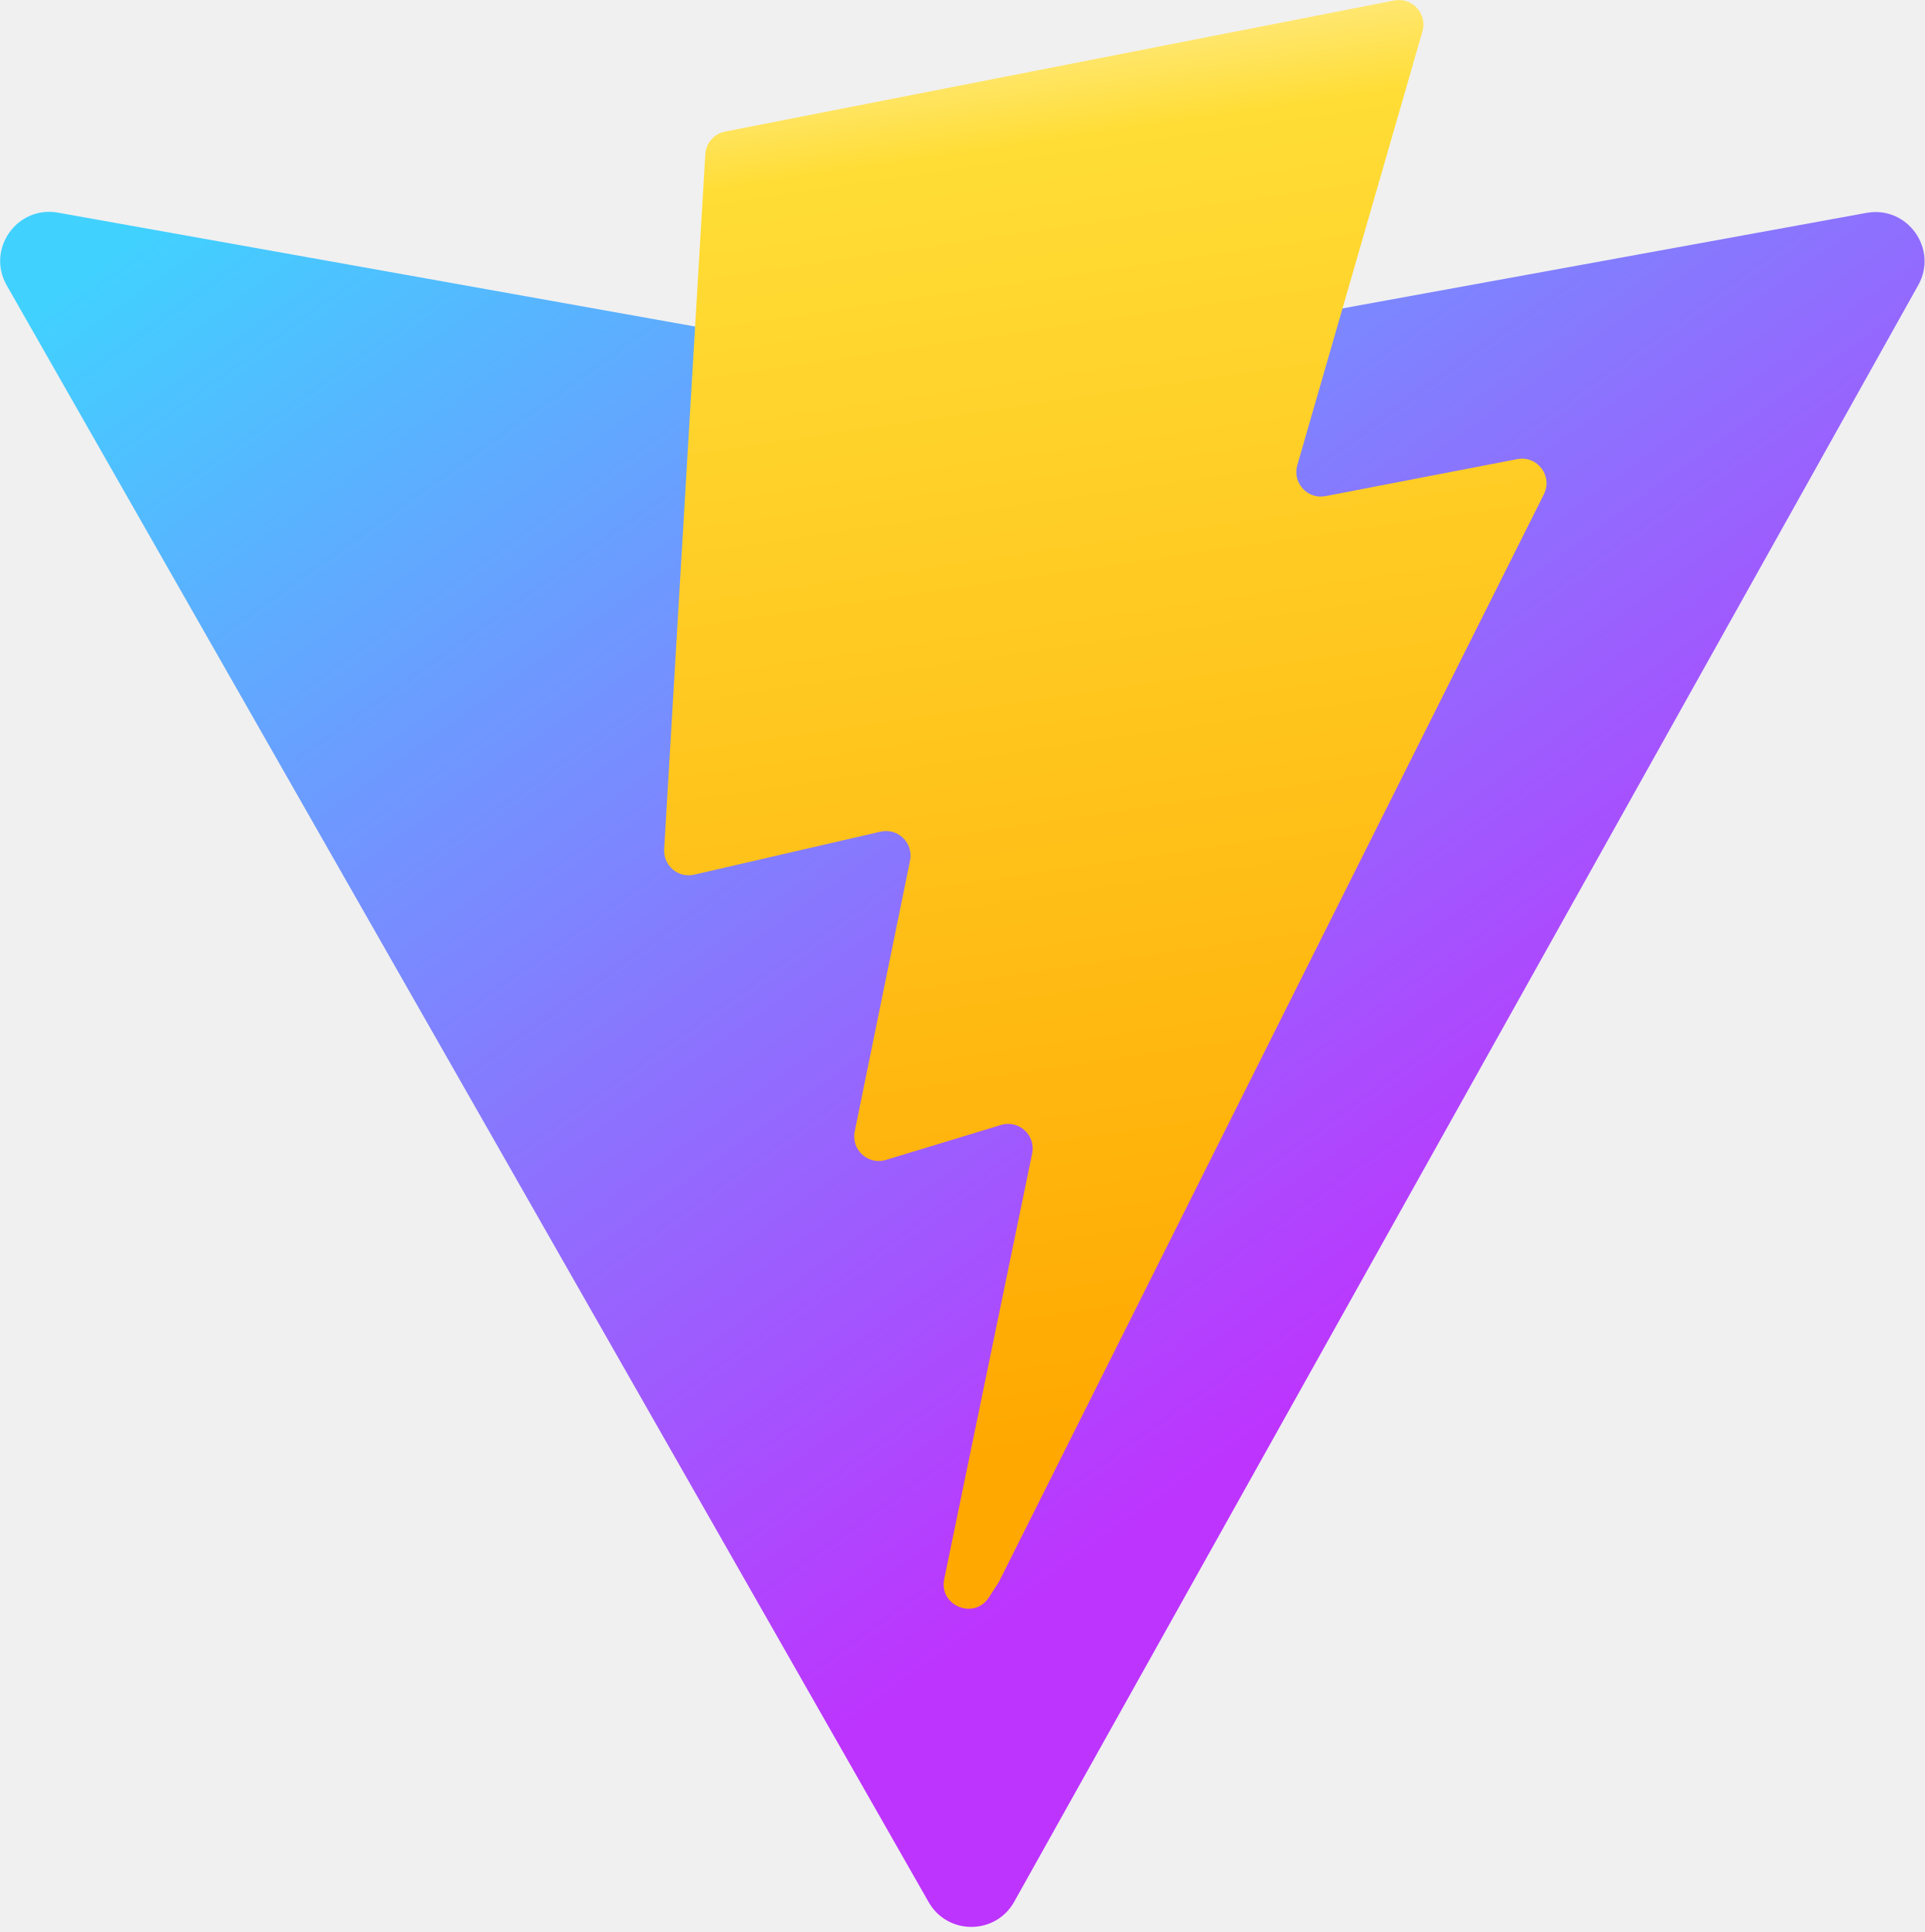
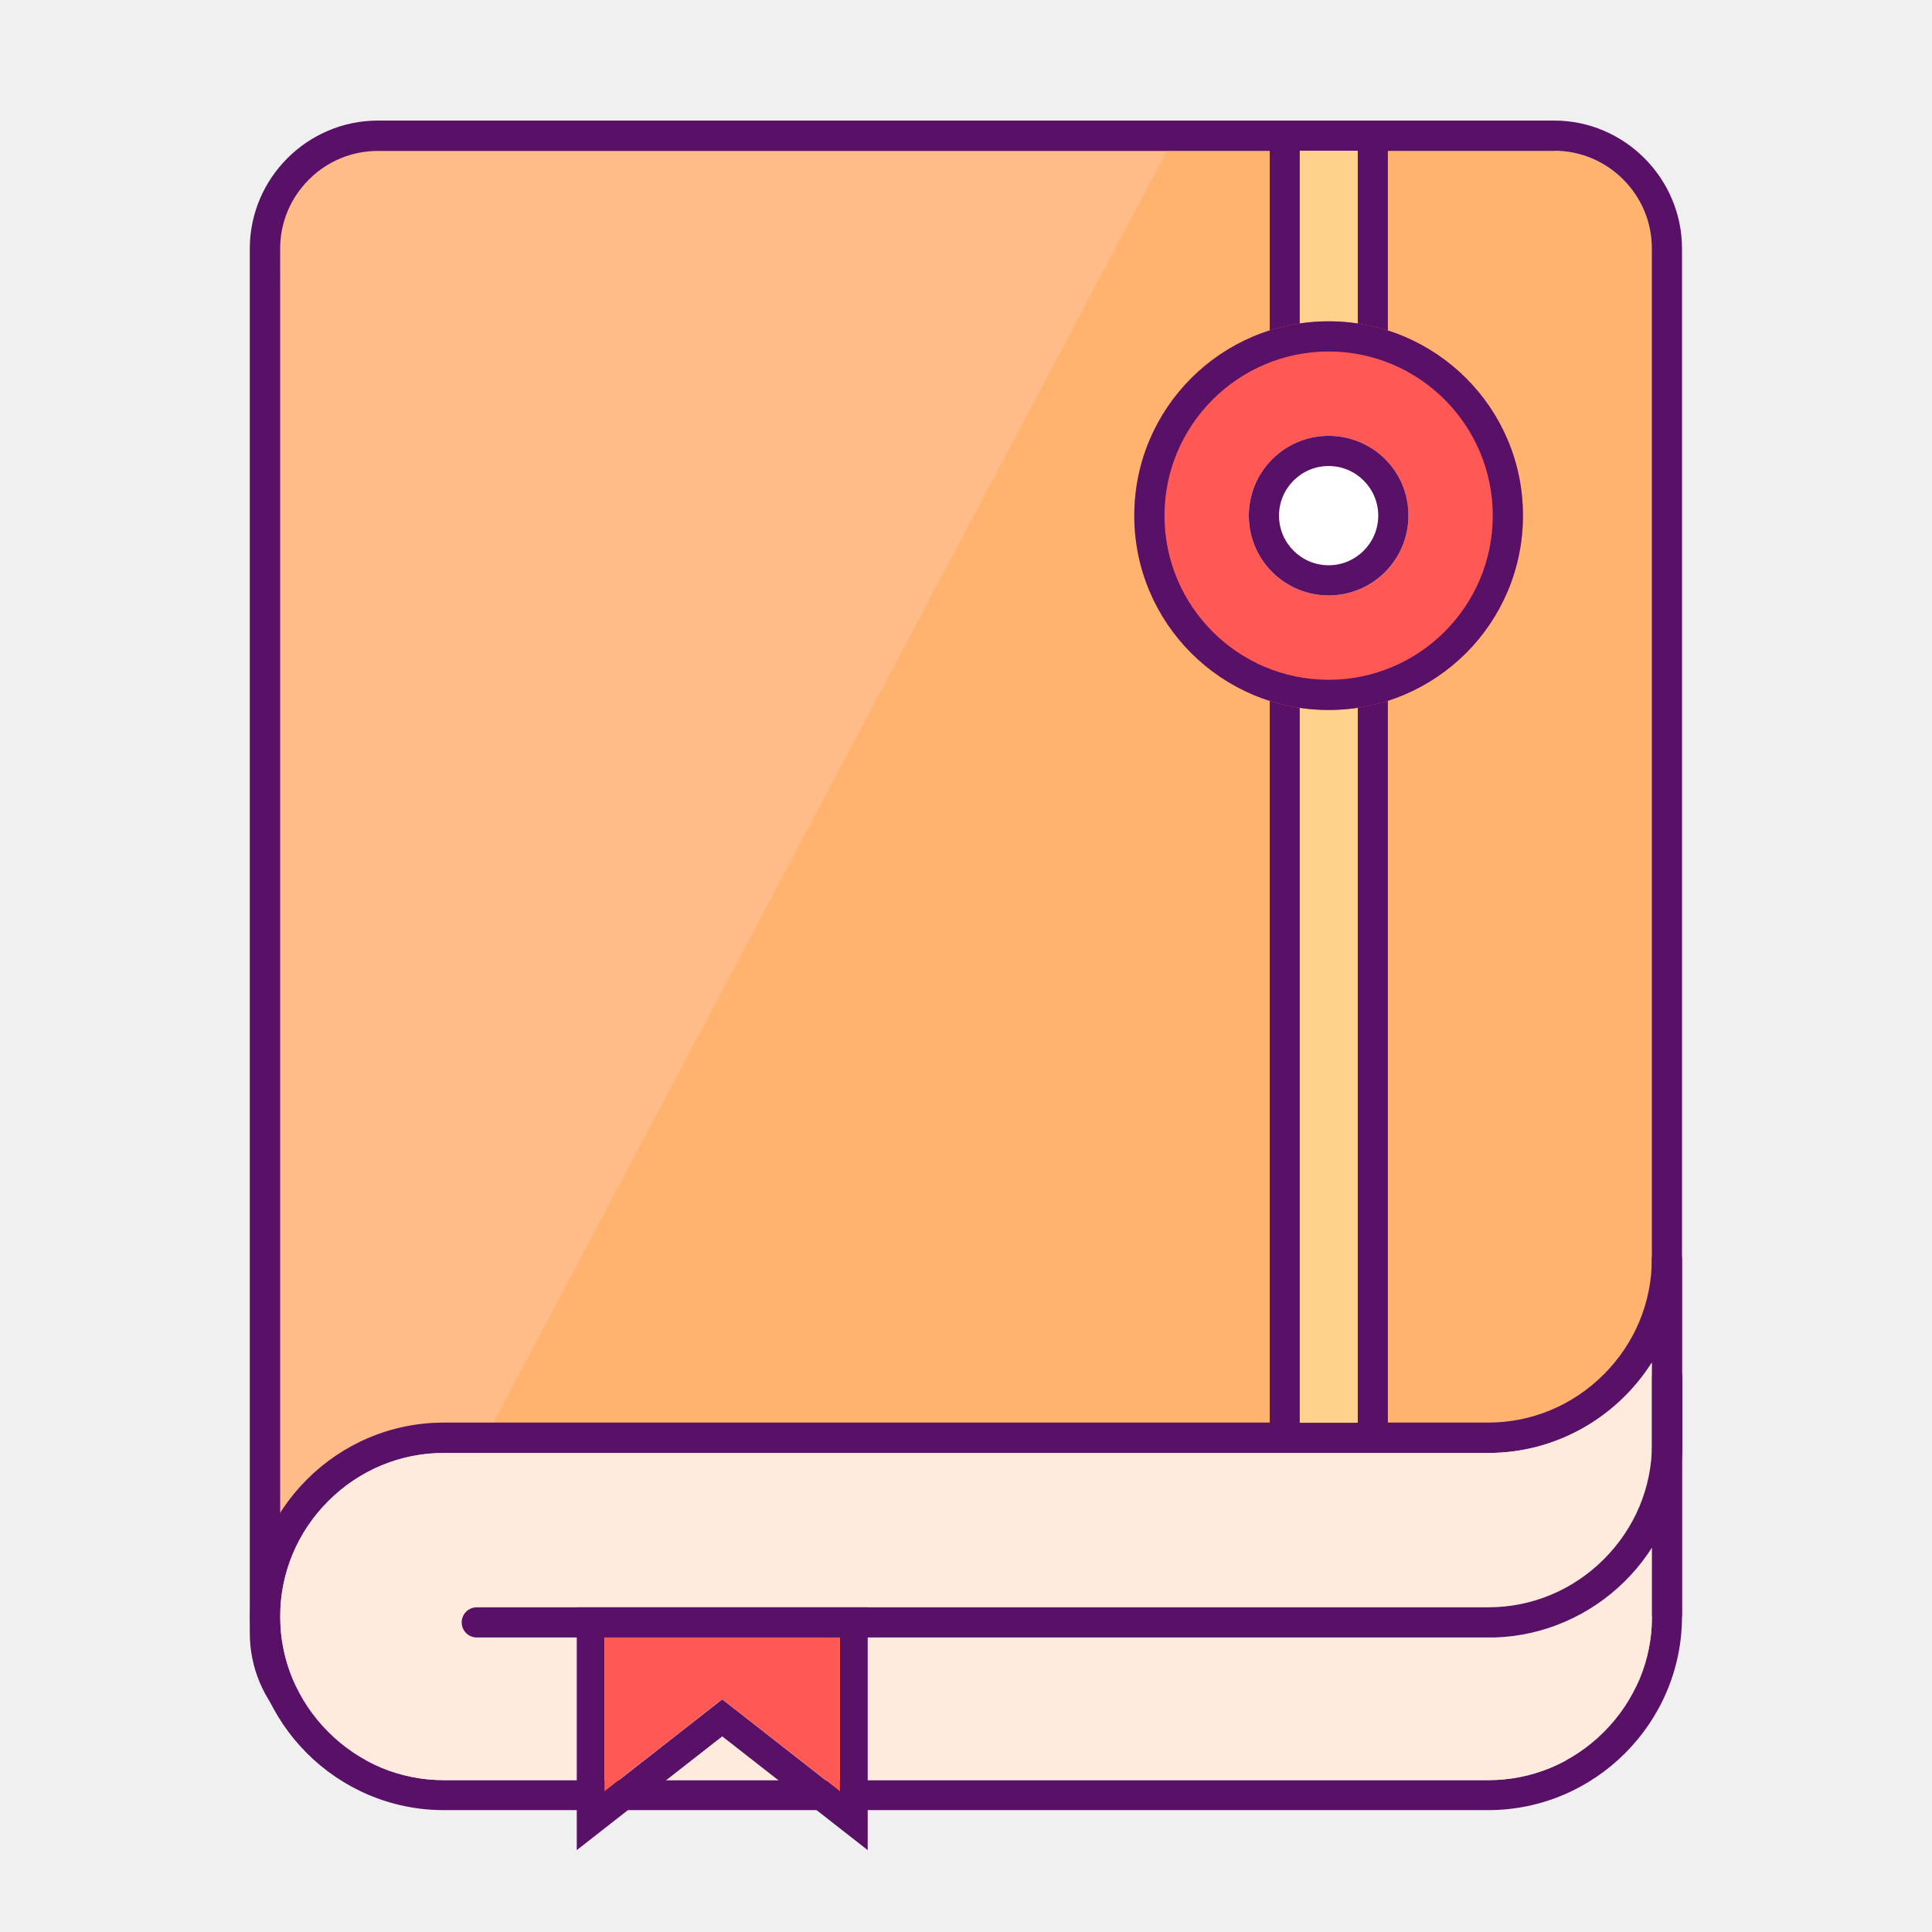
- <svg xmlns="http://www.w3.org/2000/svg" aria-hidden="true" role="img" class="iconify iconify--logos" width="31.88" height="32" preserveAspectRatio="xMidYMid meet" viewBox="0 0 256 257">
-   <defs>
-     <linearGradient id="IconifyId1813088fe1fbc01fb466" x1="-.828%" x2="57.636%" y1="7.652%" y2="78.411%">
-       <stop offset="0%" stop-color="#41D1FF" />
-       <stop offset="100%" stop-color="#BD34FE" />
-     </linearGradient>
-     <linearGradient id="IconifyId1813088fe1fbc01fb467" x1="43.376%" x2="50.316%" y1="2.242%" y2="89.03%">
-       <stop offset="0%" stop-color="#FFEA83" />
-       <stop offset="8.333%" stop-color="#FFDD35" />
-       <stop offset="100%" stop-color="#FFA800" />
-     </linearGradient>
-   </defs>
-   <path fill="url(#IconifyId1813088fe1fbc01fb466)" d="M255.153 37.938L134.897 252.976c-2.483 4.44-8.862 4.466-11.382.048L.875 37.958c-2.746-4.814 1.371-10.646 6.827-9.67l120.385 21.517a6.537 6.537 0 0 0 2.322-.004l117.867-21.483c5.438-.991 9.574 4.796 6.877 9.62Z" />
-   <path fill="url(#IconifyId1813088fe1fbc01fb467)" d="M185.432.063L96.44 17.501a3.268 3.268 0 0 0-2.634 3.014l-5.474 92.456a3.268 3.268 0 0 0 3.997 3.378l24.777-5.718c2.318-.535 4.413 1.507 3.936 3.838l-7.361 36.047c-.495 2.426 1.782 4.5 4.151 3.78l15.304-4.649c2.372-.72 4.652 1.36 4.15 3.788l-11.698 56.621c-.732 3.542 3.979 5.473 5.943 2.437l1.313-2.028l72.516-144.72c1.215-2.423-.88-5.186-3.54-4.672l-25.505 4.922c-2.396.462-4.435-1.77-3.759-4.114l16.646-57.705c.677-2.35-1.37-4.583-3.769-4.113Z" />
+ <svg xmlns="http://www.w3.org/2000/svg" t="1671280304415" class="icon" viewBox="0 0 1024 1024" version="1.1" p-id="4290" width="500" height="500">
+   <path d="M823.7 79.9c13.8 0 26.8 5.4 36.6 15.2 9.8 9.8 15.2 22.8 15.2 36.6v733.8c0 13.8-5.4 26.8-15.2 36.6-9.8 9.8-22.8 15.2-36.6 15.2H200.3c-13.8 0-26.8-5.4-36.6-15.2-9.8-9.8-15.2-22.8-15.2-36.6V131.8c0-13.8 5.4-26.8 15.2-36.6 9.8-9.8 22.8-15.2 36.6-15.2h623.4" fill="#FFB36E" p-id="4291" />
+   <path d="M618.5 79.9H200.3c-13.8 0-26.8 5.4-36.6 15.2-9.8 9.8-15.2 22.8-15.2 36.6L142.6 820c0 5 92.1-22.8 93.5-18.1l382.4-722z" fill="#FFBB88" p-id="4292" />
+   <path d="M891.5 667.3c-0.1-4.3-3.7-7.8-8-7.8s-7.9 3.5-8 7.8c0 23.1-9.1 44.8-25.5 61.2-16.4 16.4-38.2 25.5-61.2 25.5H235.2c-56.5 0-102.7 46.2-102.7 102.7s46.2 102.7 102.7 102.7h553.6c56.5 0 102.7-46.2 102.7-102.7V667.4v-0.1z m-15.9 189.5c-0.1 0-0.1 0 0 0 0 23.1-9.1 44.8-25.5 61.2-16.4 16.4-38.2 25.5-61.2 25.5H235.2c-23.1 0-44.8-9.1-61.2-25.5-16.4-16.4-25.5-38.2-25.5-61.2s9.1-44.8 25.5-61.2c16.4-16.4 38.2-25.5 61.2-25.5h553.6c36.4 0 68.5-19.2 86.7-47.9v134.3c0 0.1 0 0.2 0.1 0.3z" fill="#581166" p-id="4293" />
+   <path d="M823.7 79.9c13.8 0 26.8 5.4 36.6 15.2 9.8 9.8 15.2 22.8 15.2 36.6v733.8c0 13.8-5.4 26.8-15.2 36.6-9.8 9.8-22.8 15.2-36.6 15.2H200.3c-13.8 0-26.8-5.4-36.6-15.2-9.8-9.8-15.2-22.8-15.2-36.6V131.8c0-13.8 5.4-26.8 15.2-36.6 9.8-9.8 22.8-15.2 36.6-15.2h623.4m0-16.1H200.3c-37.3 0-67.9 30.5-67.9 67.9v733.8c0 37.3 30.5 67.9 67.9 67.9h623.3c37.3 0 45.6-44.1 67.9-76.7v-725c0-37.3-30.5-67.9-67.8-67.9z" fill="#581166" p-id="4294" />
+   <path d="M875.6 856.8c-0.1 0-0.1 0 0 0 0 23.1-9.1 44.8-25.5 61.2-16.4 16.4-38.2 25.5-61.2 25.5H235.2c-23.1 0-44.8-9.1-61.2-25.5-16.4-16.4-25.5-38.2-25.5-61.2s9.1-44.8 25.5-61.2c16.4-16.4 38.2-25.5 61.2-25.5h553.6c36.4 0 68.5-19.2 86.7-47.9v134.3c0 0.1 0 0.2 0.1 0.3z" fill="#FFEBDE" p-id="4295" />
+   <path d="M883.6 722.2c-4.4 0-8 3.6-8 8v35c0 23.1-9.1 44.8-25.5 61.2-16.4 16.4-38.2 25.5-61.2 25.5H252.7c-4.4 0-8 3.6-8 8s3.6 8 8 8H792c53.5-1.6 97.1-44.6 99.6-97.9 0.1-0.5 0.1-0.9 0.1-1.4v-38.4c-0.1-4.4-3.7-8-8.1-8z" fill="#581166" p-id="4296" />
+   <path d="M445.2 867.9v81.6l-53.8-42.1-8.6-6.7-8.6 6.7-53.8 42.1v-81.6h124.8m14.7-16H305.7v128.7l77.1-60.3 77.1 60.3V851.9z" fill="#581166" p-id="4297" />
+   <path d="M445.2 867.9v81.5l-53.9-42.1-8.5-6.6-8.6 6.6-53.8 42.1v-81.5h124.8" fill="#FF5855" p-id="4298" />
+   <path d="M719.6 79.9V241H689V79.9h30.6m16-16H673V257h62.6V63.9z" fill="#581166" p-id="4299" />
+   <path d="M719.6 79.9V241h-30.7V79.9h30.7" fill="#FFD18D" p-id="4300" />
+   <path d="M719.6 368.3V754H689V368.3h30.6m16-16H673V770h62.6V352.3z" fill="#581166" p-id="4301" />
+   <path d="M719.6 368.3v385.8h-30.7V368.3h30.7" fill="#FFD18D" p-id="4302" />
+   <path d="M704.2 273.3m-103 0a103 103 0 1 0 206 0 103 103 0 1 0-206 0Z" fill="#FF5855" p-id="4303" />
+   <path d="M704.2 186.3c48 0 87 39 87 87s-39 87-87 87-87-39-87-87 39.1-87 87-87m0-16c-56.9 0-103 46.1-103 103s46.1 103 103 103 103-46.1 103-103c0.1-56.9-46.1-103-103-103z" fill="#581166" p-id="4304" />
+   <path d="M704.2 273.3m-42.3 0a42.3 42.3 0 1 0 84.6 0 42.3 42.3 0 1 0-84.6 0Z" fill="#FFFFFF" p-id="4305" />
+   <path d="M704.2 247c14.5 0 26.3 11.8 26.3 26.3s-11.8 26.3-26.3 26.3-26.3-11.8-26.3-26.3 11.8-26.3 26.3-26.3m0-16c-23.4 0-42.3 19-42.3 42.3 0 23.4 19 42.3 42.3 42.3 23.4 0 42.3-19 42.3-42.3 0.1-23.4-18.9-42.3-42.3-42.3z" fill="#581166" p-id="4306" />
</svg>
